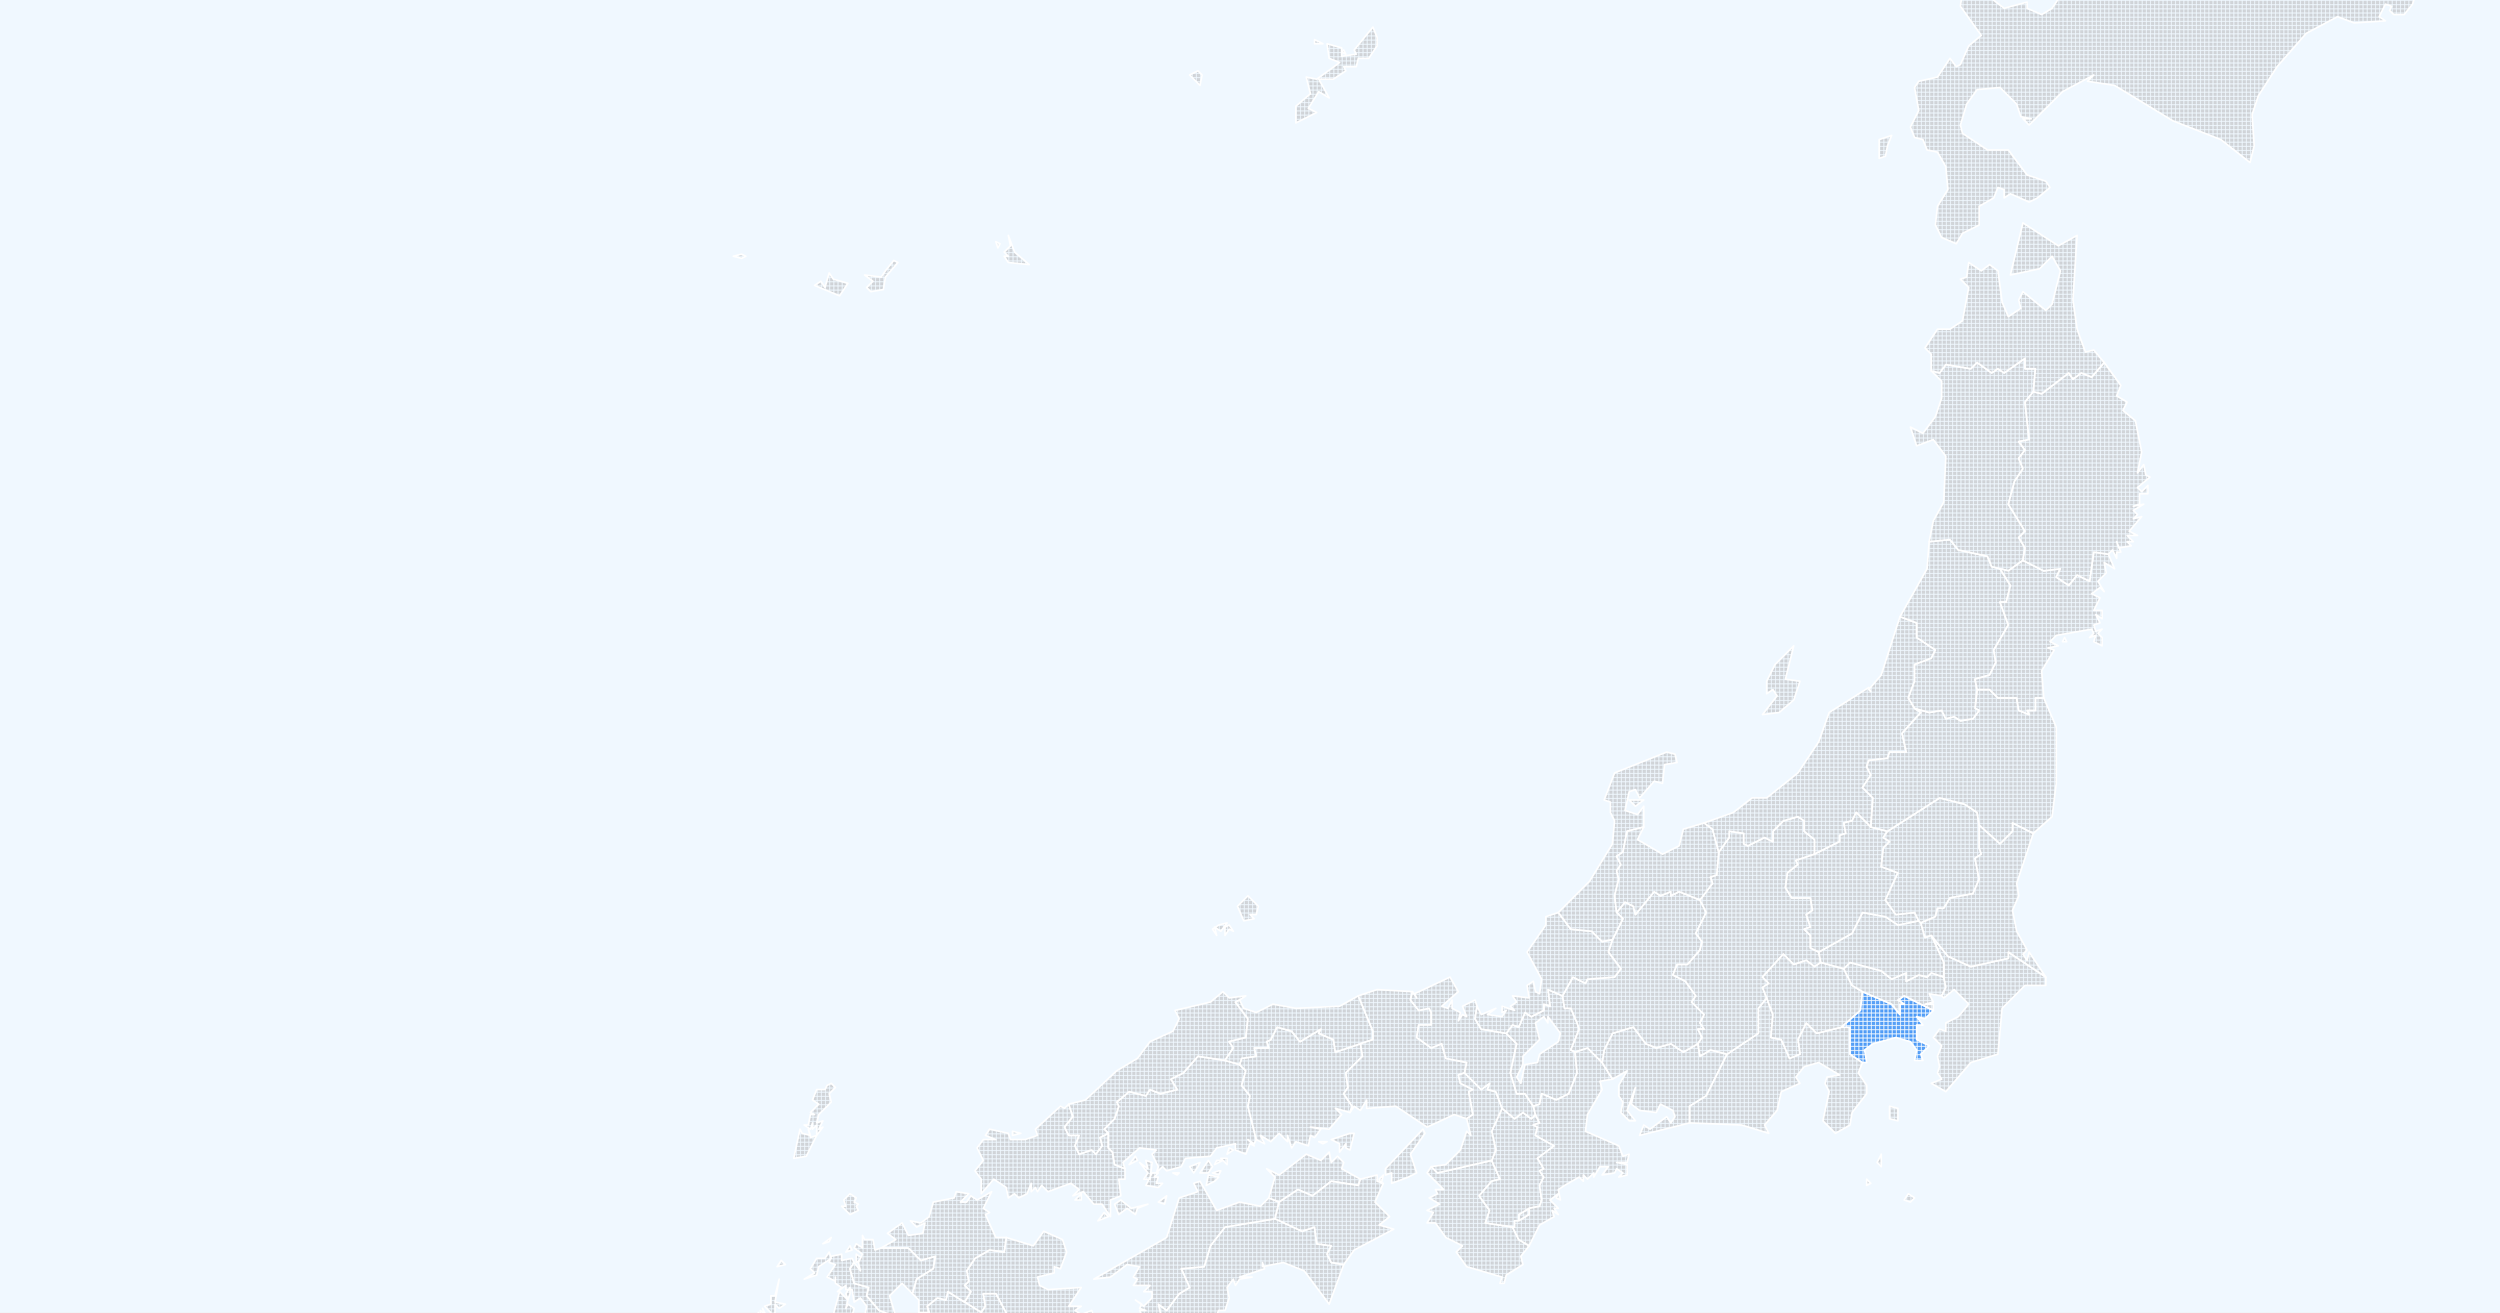
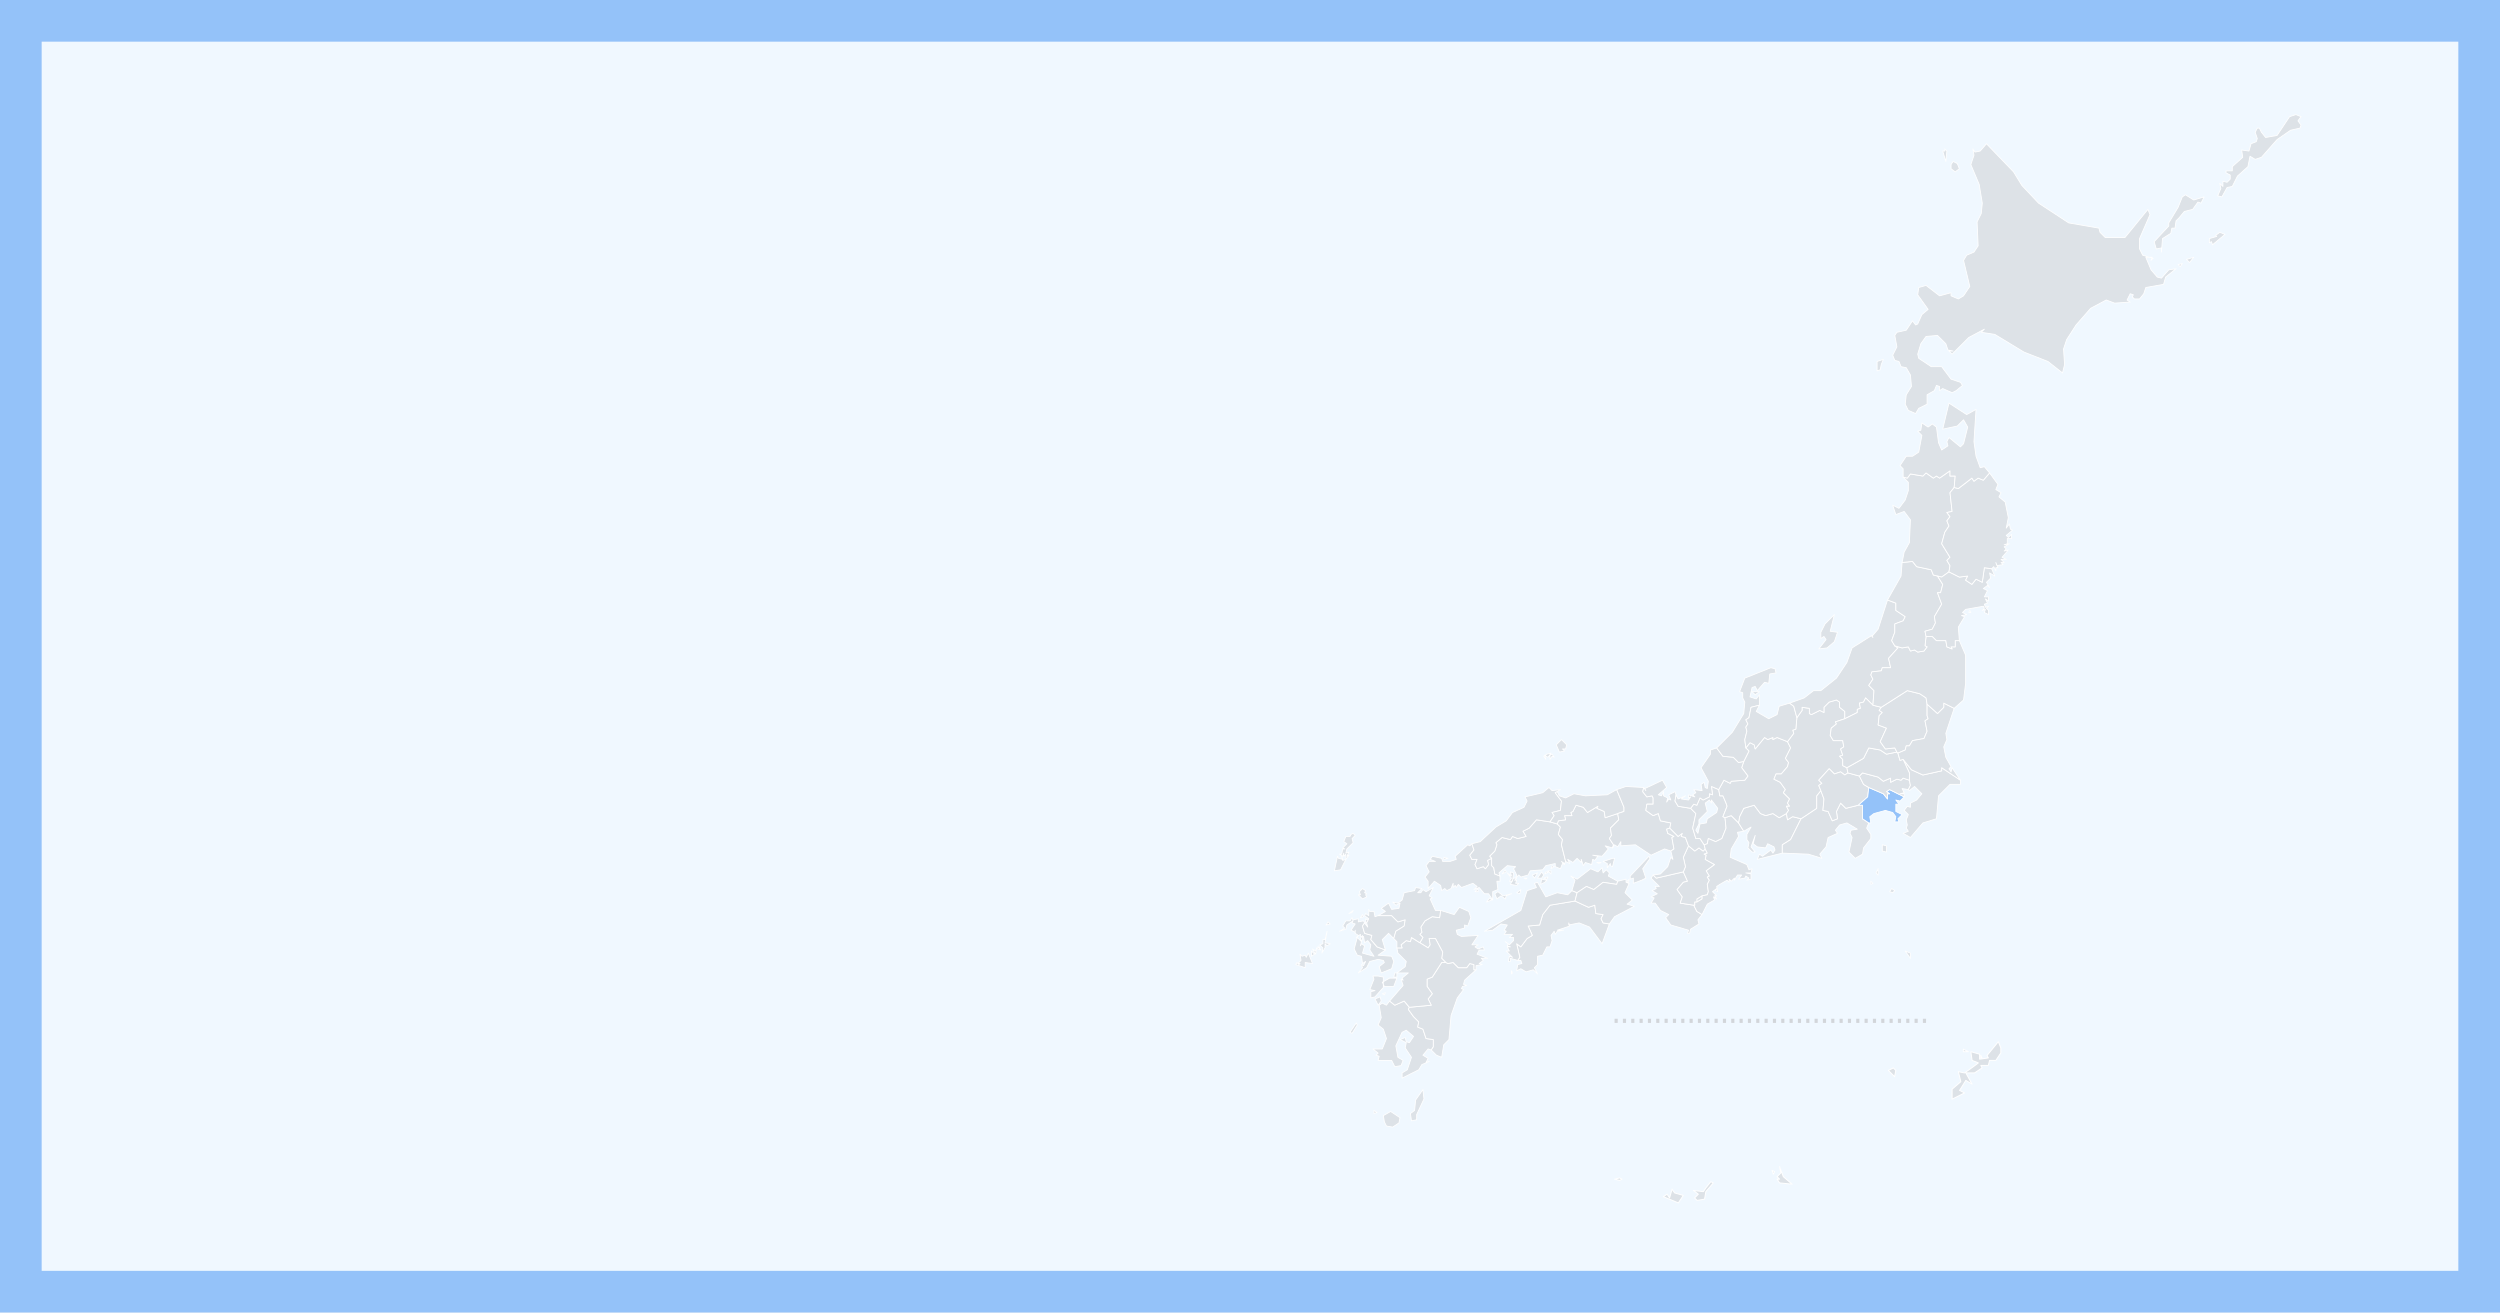
<svg xmlns="http://www.w3.org/2000/svg" viewBox="0 0 1200 630" width="1200" height="630">
  <rect width="1200" height="630" fill="#f0f8ff" />
  <defs>
    <pattern id="main" viewBox="0 0 5 5" x="0" y="0" width="5" height="5" patternUnits="userSpaceOnUse" patternTransform="scale(0.4)">
      <rect x="1" y="1" width="5" height="5" fill="rgba(56,141,245,0.8)" />
    </pattern>
  </defs>
  <defs>
    <pattern id="default" viewBox="0 0 5 5" x="0" y="0" width="5" height="5" patternUnits="userSpaceOnUse" patternTransform="scale(0.4)">
      <rect x="1" y="1" width="5" height="5" fill="rgba(202,205,209,0.8)" />
    </pattern>
  </defs>
-   <g transform="translate(300, -180) scale(1.0)">
+   <g transform="translate(600, 50) scale(0.5)">
    <g class="prefectures">
-       <g class="okinawa kyusyu-okinawa prefecture" data-code="47" stroke-linejoin="round" fill="url(#default)" fill-rule="nonzero" stroke="#ffffff" stroke-width="0.8" transform="translate(52, 193)">
+       <g class="okinawa kyusyu-okinawa prefecture" data-code="47" stroke-linejoin="round" fill="rgba(202,205,209,0.5)" fill-rule="nonzero" stroke="#ffffff" stroke-width="0.8" transform="translate(350, 900)  scale(1.2)">
        <polygon points="4 109 6 110 4 111 0 110" />
        <polygon points="48 121 55 123 51 129 39 124 42 122 44 125 46 118" />
        <polygon points="132 113 130 110 132 110 130 108 133 105 132 100 135 108 142 114" />
        <polygon points="225 23 224 28 219 23 223 21" />
        <polygon points="73 117 77 112 79 113 73 120 72 126 66 127 64 125 67 122 63 119 71 120" />
        <polygon points="287 20 291 17 286 15 285 8 292 10 292 14 299 13 298 11 307 0 309 5 309 9 305 15 300 15 299 19 293 19 294 21 288 25 281 25 286 34 281 31 276 39 280 41 270 46 270 38 277 32 275 24 280 25" />
        <polygon points="127 106 126 103 128 104" />
        <polygon points="279 8 279 6 283 8" />
        <polygon points="293 11 294 13 292 12" />
      </g>
-       <g class="kagoshima kyusyu kyusyu-okinawa prefecture" data-code="46" stroke-linejoin="round" fill="url(#default)" fill-rule="nonzero" stroke="#ffffff" stroke-width="0.8" transform="translate(96, 17)">
+       <g class="kagoshima kyusyu kyusyu-okinawa prefecture" data-code="46" stroke-linejoin="round" fill="rgba(202,205,209,0.5)" fill-rule="nonzero" stroke="#ffffff" stroke-width="0.8" transform="translate(96, 17)">
        <polygon points="23 949 26 951 23 952" />
        <polygon points="33 960 32 954 39 950 48 956 47 961 41 965 35 964" />
        <polygon points="64 953 64 958 59 959 58 952 62 949 63 939 70 929 71 938" />
        <polygon points="38 844 43 848 52 844 57 850 56 852 61 859 66 864 65 869 70 871 73 880 80 881 80 888 78 891 75 890 70 896 75 899 73 903 76 902 69 905 66 910 50 918 50 913 55 910 59 898 53 889 54 884 48 881 53 879 54 883 57 884 61 878 54 872 50 874 44 887 46 898 51 901 49 906 43 907 40 901 27 901 28 897 25 896 27 894 22 890 31 890 35 880 32 871 27 867 30 860 28 848 31 846 35 848" />
        <polygon points="31 837 34 836 33 838" />
        <polygon points="27 848 24 842 29 840 30 844" />
        <polygon points="4 868 6 865 7 867 2 875 0 874" />
-         <polygon points="12 864 9 861 14 861" />
-         <polygon points="284 149 280 150 279 146 289 144" />
-         <polygon points="301 126 301 118 306 118 305 122 309 126 308 129 303 132 300 128" />
-         <polygon points="363 98 360 99 359 97 365 93" />
-         <polygon points="344 90 331 98 335 101 330 104 327 103 329 107 323 102 325 99 316 97 324 97 325 95 321 94 335 88 337 90 339 86 344 85 342 89 344 87 345 89 347 82 349 88" />
-         <polygon points="324 108 322 106 320 108 318 101 323 102 322 105 328 107 325 109 326 107" />
-         <polygon points="355 12 352 16 352 13" />
-         <polygon points="361 1 363 0 365 4" />
      </g>
-       <g class="miyazaki kyusyu kyusyu-okinawa prefecture" data-code="45" stroke-linejoin="round" fill="url(#default)" fill-rule="nonzero" stroke="#ffffff" stroke-width="0.8" transform="translate(152, 824)">
+       <g class="miyazaki kyusyu kyusyu-okinawa prefecture" data-code="45" stroke-linejoin="round" fill="rgba(202,205,209,0.5)" fill-rule="nonzero" stroke="#ffffff" stroke-width="0.8" transform="translate(152, 824)">
        <polygon points="36 0 38 1 43 0 48 5 56 5 59 1 63 2 63 7 65 7 54 17 53 21 56 22 52 23 51 25 53 26 47 34 41 51 39 74 34 79 32 91 27 89 22 84 24 81 24 74 17 73 14 64 9 62 10 57 5 52 0 45 1 43 22 41 19 35 23 30 18 23 18 16 23 14 32 0" />
      </g>
-       <g class="oita kyusyu kyusyu-okinawa prefecture" data-code="44" stroke-linejoin="round" fill="url(#default)" fill-rule="nonzero" stroke="#ffffff" stroke-width="0.8" transform="translate(163, 771)">
+       <g class="oita kyusyu kyusyu-okinawa prefecture" data-code="44" stroke-linejoin="round" fill="rgba(202,205,209,0.5)" fill-rule="nonzero" stroke="#ffffff" stroke-width="0.8" transform="translate(163, 771)">
        <polygon points="0 34 3 29 0 26 2 24 1 19 5 13 12 9 19 10 20 3 33 7 38 0 47 4 49 10 46 18 43 17 43 20 35 22 36 26 40 28 56 27 50 36 56 36 53 38 56 40 61 38 62 41 57 41 55 45 65 49 59 49 61 51 57 54 60 55 54 56 54 60 52 60 52 55 48 54 45 58 37 58 32 53 27 54 25 53 21 49 22 43 15 30 9 30 10 36 8 39" />
      </g>
-       <g class="kumamoto kyusyu kyusyu-okinawa prefecture" data-code="43" stroke-linejoin="round" fill="url(#default)" fill-rule="nonzero" stroke="#ffffff" stroke-width="0.8" transform="translate(115, 800)">
+       <g class="kumamoto kyusyu kyusyu-okinawa prefecture" data-code="43" stroke-linejoin="round" fill="rgba(202,205,209,0.5)" fill-rule="nonzero" stroke="#ffffff" stroke-width="0.8" transform="translate(115, 800)">
        <path d="M8,37 L13,38 L13,48 L5,57 L1,58 L1,52 L5,51 L0,50 L4,40 L3,37 L8,37 Z M20,47 L14,47 L12,43 L19,39 L26,39 L23,47 L20,47 Z M24,34 L26,34 L26,38 L23,38 L24,34 Z M38,67 L33,61 L24,65 L19,61 L32,46 L30,40 L32,41 L31,39 L37,34 L26,34 L34,28 L35,23 L27,15 L26,10 L31,10 L30,7 L35,3 L39,4 L40,0 L48,5 L56,10 L58,7 L57,1 L63,1 L70,14 L69,20 L73,24 L69,24 L60,38 L55,40 L55,47 L60,54 L56,59 L59,65 L38,67 Z" />
      </g>
-       <g class="nagasaki kyusyu kyusyu-okinawa prefecture" data-code="42" stroke-linejoin="round" fill="url(#default)" fill-rule="nonzero" stroke="#ffffff" stroke-width="0.8" transform="translate(44, 700)">
+       <g class="nagasaki kyusyu kyusyu-okinawa prefecture" data-code="42" stroke-linejoin="round" fill="rgba(202,205,209,0.5)" fill-rule="nonzero" stroke="#ffffff" stroke-width="0.8" transform="translate(44, 700)">
        <path d="M53,1 L55,0 L57,2 L54,5 L55,9 L49,15 L48,19 L51,18 L49,22 L51,21 L48,25 L48,20 L46,22 L46,19 L45,22 L42,20 L44,20 L45,15 L47,15 L45,14 L49,10 L46,8 L48,3 L52,3 L53,1 Z M46,29 L43,35 L37,36 L40,22 L41,24 L45,25 L44,22 L45,26 L48,25 L46,29 Z M67,59 L68,61 L64,63 L60,59 L62,59 L61,56 L64,53 L67,55 L66,57 L68,58 L67,59 Z M28,110 L25,115 L26,110 L23,107 L26,106 L26,102 L28,102 L30,94 L28,105 L33,106 L30,108 L28,106 L28,110 Z M24,112 L21,111 L21,109 L23,111 L22,108 L24,112 Z M19,113 L20,110 L19,116 L16,111 L19,113 Z M6,118 L9,117 L10,119 L12,115 L16,125 L9,124 L9,129 L0,126 L1,124 L3,126 L4,125 L2,125 L5,122 L4,116 L6,118 Z M65,80 L62,81 L64,78 L65,80 Z M67,82 L70,84 L67,86 L67,82 Z M29,88 L31,85 L33,87 L29,88 Z M54,76 L51,77 L55,74 L54,76 Z M66,86 L64,89 L66,96 L73,98 L72,102 L78,109 L86,112 L79,117 L92,118 L94,123 L92,130 L82,134 L80,128 L85,124 L84,122 L79,121 L71,123 L68,129 L60,134 L64,129 L63,126 L65,127 L67,123 L64,125 L63,118 L59,117 L56,111 L59,100 L63,104 L62,108 L63,106 L66,108 L64,115 L75,118 L71,112 L72,107 L69,103 L66,105 L65,99 L62,99 L62,97 L58,100 L60,98 L57,96 L57,93 L57,95 L53,93 L57,87 L54,86 L55,83 L60,82 L60,85 L65,84 L66,86 Z M49,88 L48,92 L42,94 L47,91 L45,89 L48,84 L52,84 L54,81 L55,84 L49,88 Z M15,115 L15,113 L18,116 L15,118 L15,115 Z M64,101 L63,104 L62,101 L64,98 L64,101 Z" />
      </g>
-       <g class="saga kyusyu kyusyu-okinawa prefecture" data-code="41" stroke-linejoin="round" fill="url(#default)" fill-rule="nonzero" stroke="#ffffff" stroke-width="0.8" transform="translate(108, 773)">
+       <g class="saga kyusyu kyusyu-okinawa prefecture" data-code="41" stroke-linejoin="round" fill="rgba(202,205,209,0.5)" fill-rule="nonzero" stroke="#ffffff" stroke-width="0.8" transform="translate(108, 773)">
        <polygon points="15 6 28 6 34 12 41 10 40 16 32 21 30 28 25 23 19 29 22 39 14 36 8 29 9 25 2 23 0 16 2 13 5 17 4 13 6 9 2 6 3 4 6 6 6 0 7 2 11 2 12 7" />
      </g>
-       <g class="fukuoka kyusyu kyusyu-okinawa prefecture" data-code="40" stroke-linejoin="round" fill="url(#default)" fill-rule="nonzero" stroke="#ffffff" stroke-width="0.8" transform="translate(123, 752)">
+       <g class="fukuoka kyusyu kyusyu-okinawa prefecture" data-code="40" stroke-linejoin="round" fill="rgba(202,205,209,0.5)" fill-rule="nonzero" stroke="#ffffff" stroke-width="0.8" transform="translate(123, 752)">
        <polygon points="40 53 32 48 31 52 27 51 22 55 23 58 18 58 18 52 15 49 17 42 25 37 26 31 19 33 13 27 0 27 7 23 3 20 10 15 13 21 20 20 21 15 17 17 14 14 19 15 23 12 25 5 35 3 36 0 42 1 38 5 41 5 43 2 46 4 53 0 49 8 52 10 50 11 55 22 60 22 59 29 52 28 45 32 41 38 42 43 40 45 43 48" />
      </g>
-       <g class="kochi shikoku prefecture" data-code="39" stroke-linejoin="round" fill="url(#default)" fill-rule="nonzero" stroke="#ffffff" stroke-width="0.8" transform="translate(251, 765)">
+       <g class="kochi shikoku prefecture" data-code="39" stroke-linejoin="round" fill="rgba(202,205,209,0.5)" fill-rule="nonzero" stroke="#ffffff" stroke-width="0.8" transform="translate(251, 765)">
        <path d="M61,0 L74,6 L80,4 L81,12 L88,13 L86,17 L88,21 L94,22 L87,41 L75,25 L65,21 L55,23 L55,21 L56,24 L44,28 L50,28 L44,29 L42,32 L41,29 L38,33 L39,38 L37,44 L34,44 L30,52 L25,53 L25,61 L22,64 L25,70 L21,66 L14,68 L9,65 L5,67 L6,61 L10,60 L9,57 L6,57 L8,54 L5,41 L9,44 L15,36 L20,33 L16,24 L27,23 L30,13 L37,4 L61,0 Z M1,69 L0,70 L0,67 L1,69 Z" />
      </g>
-       <g class="ehime sikoku prefecture" data-code="38" stroke-linejoin="round" fill="url(#default)" fill-rule="nonzero" stroke="#ffffff" stroke-width="0.8" transform="translate(225, 737)">
+       <g class="ehime sikoku prefecture" data-code="38" stroke-linejoin="round" fill="rgba(202,205,209,0.5)" fill-rule="nonzero" stroke="#ffffff" stroke-width="0.8" transform="translate(225, 737)">
        <path d="M34,21 L31,20 L35,17 L34,21 Z M55,6 L51,6 L55,0 L57,3 L55,6 Z M60,5 L61,5 L60,7 L57,6 L60,5 Z M58,10 L54,12 L55,7 L60,8 L58,10 Z M32,85 L25,83 L25,86 L23,86 L24,81 L27,82 L21,76 L24,76 L22,72 L25,72 L22,71 L23,69 L20,67 L24,70 L28,66 L28,63 L24,63 L27,60 L19,60 L21,57 L19,56 L22,51 L16,50 L8,56 L0,57 L35,37 L41,18 L50,15 L48,11 L51,10 L59,24 L70,20 L80,22 L84,18 L89,20 L87,28 L63,32 L56,41 L53,51 L42,52 L46,61 L41,64 L35,72 L31,69 L34,82 L32,85 Z" />
      </g>
-       <g class="kagawa shikoku prefecture" data-code="37" stroke-linejoin="round" fill="url(#default)" fill-rule="nonzero" stroke="#ffffff" stroke-width="0.8" transform="translate(308, 724)">
+       <g class="kagawa shikoku prefecture" data-code="37" stroke-linejoin="round" fill="rgba(202,205,209,0.5)" fill-rule="nonzero" stroke="#ffffff" stroke-width="0.8" transform="translate(308, 724)">
        <path d="M6,33 L1,31 L4,21 L0,17 L6,20 L19,10 L26,13 L30,9 L31,14 L34,11 L37,14 L36,17 L45,22 L44,25 L31,23 L22,30 L15,27 L6,33 Z M27,5 L25,4 L29,4 L27,5 Z M40,0 L42,0 L40,8 L38,7 L38,5 L35,9 L35,5 L31,3 L40,0 Z" />
      </g>
-       <g class="tokushima shikoku prefecture" data-code="36" stroke-linejoin="round" fill="url(#default)" fill-rule="nonzero" stroke="#ffffff" stroke-width="0.8" transform="translate(312, 744)">
+       <g class="tokushima shikoku prefecture" data-code="36" stroke-linejoin="round" fill="rgba(202,205,209,0.5)" fill-rule="nonzero" stroke="#ffffff" stroke-width="0.8" transform="translate(312, 744)">
        <path d="M50,2 L52,0 L51,4 L50,2 Z M41,2 L49,0 L49,3 L52,4 L48,13 L55,20 L50,24 L57,26 L38,36 L33,43 L27,42 L25,38 L27,34 L20,33 L19,25 L13,27 L0,21 L2,13 L11,7 L18,10 L27,3 L40,5 L41,2 Z" />
      </g>
-       <g class="yamaguchi chugoku prefecture" data-code="35" stroke-linejoin="round" fill="url(#default)" fill-rule="nonzero" stroke="#ffffff" stroke-width="0.8" transform="translate(168, 710)">
+       <g class="yamaguchi chugoku prefecture" data-code="35" stroke-linejoin="round" fill="rgba(202,205,209,0.5)" fill-rule="nonzero" stroke="#ffffff" stroke-width="0.8" transform="translate(168, 710)">
        <path d="M45,0 L47,6 L43,11 L45,15 L50,15 L48,20 L50,24 L56,22 L58,24 L61,20 L60,16 L64,14 L64,21 L66,23 L67,29 L72,31 L72,36 L69,36 L70,44 L65,46 L65,54 L61,48 L57,48 L52,42 L47,44 L50,41 L46,38 L35,42 L32,39 L30,42 L29,40 L27,42 L27,38 L25,43 L21,45 L19,43 L16,45 L15,40 L9,36 L3,43 L3,36 L0,32 L4,27 L1,21 L4,17 L10,17 L5,15 L7,12 L16,14 L17,17 L24,17 L30,15 L29,12 L41,1 L43,2 L45,0 Z M64,54 L59,56 L62,52 L64,54 Z M75,50 L83,48 L78,50 L77,53 L73,50 L69,53 L67,48 L70,46 L75,50 Z M18,15 L18,13 L22,14 L18,15 Z M51,46 L48,46 L51,43 L51,46 Z" />
      </g>
-       <g class="hiroshima chugoku prefecture" data-code="34" stroke-linejoin="round" fill="url(#default)" fill-rule="nonzero" stroke="#ffffff" stroke-width="0.8" transform="translate(230, 687)">
+       <g class="hiroshima chugoku prefecture" data-code="34" stroke-linejoin="round" fill="rgba(202,205,209,0.5)" fill-rule="nonzero" stroke="#ffffff" stroke-width="0.8" transform="translate(230, 687)">
        <path d="M73,40 L72,42 L69,40 L72,43 L70,42 L68,47 L63,45 L63,42 L54,44 L51,48 L39,49 L37,53 L30,55 L28,53 L25,56 L26,53 L23,47 L25,45 L17,44 L9,51 L10,54 L5,52 L4,46 L2,44 L2,37 L0,35 L5,30 L7,24 L6,22 L12,17 L20,19 L22,16 L27,18 L35,16 L32,11 L38,8 L45,0 L58,2 L65,4 L68,7 L66,14 L70,19 L69,24 L73,40 Z M45,53 L43,56 L41,53 L46,51 L45,53 Z M21,54 L20,50 L23,51 L22,59 L19,59 L21,56 L17,51 L21,54 Z M15,48 L16,50 L12,52 L15,48 Z M35,57 L33,56 L36,56 L35,57 Z M24,58 L26,58 L25,61 L28,61 L26,63 L20,62 L23,56 L26,56 L24,58 Z M59,49 L59,52 L56,49 L59,49 Z M57,50 L53,52 L54,50 L57,50 Z M60,44 L62,45 L59,47 L60,44 Z" />
      </g>
-       <g class="okayama chugoku prefecture" data-code="33" stroke-linejoin="round" fill="url(#default)" fill-rule="nonzero" stroke="#ffffff" stroke-width="0.8" transform="translate(295, 673)">
+       <g class="okayama chugoku prefecture" data-code="33" stroke-linejoin="round" fill="rgba(202,205,209,0.5)" fill-rule="nonzero" stroke="#ffffff" stroke-width="0.8" transform="translate(295, 673)">
        <polygon points="58 8 59 14 51 22 52 29 50 32 54 38 53 41 46 39 49 42 43 49 34 48 39 49 36 53 34 52 33 57 27 55 25 58 23 52 23 55 19 51 15 55 10 52 12 56 8 54 4 38 5 33 1 28 3 21 0 18 1 15 8 14 7 10 14 10 13 7 15 6 18 0 25 2 29 7 39 1 38 3 45 6 46 12" />
      </g>
-       <g class="shimane chugoku prefecture" data-code="32" stroke-linejoin="round" fill="url(#default)" fill-rule="nonzero" stroke="#ffffff" stroke-width="0.8" transform="translate(211, 610)">
+       <g class="shimane chugoku prefecture" data-code="32" stroke-linejoin="round" fill="rgba(202,205,209,0.5)" fill-rule="nonzero" stroke="#ffffff" stroke-width="0.8" transform="translate(211, 610)">
        <path d="M74,14 L78,13 L75,17 L72,15 L73,19 L71,16 L74,14 Z M79,16 L77,19 L77,15 L79,14 L81,17 L79,16 Z M83,5 L88,0 L93,5 L92,9 L89,9 L91,11 L86,12 L83,5 Z M2,100 L10,98 L25,84 L35,78 L41,70 L52,65 L55,59 L53,55 L70,51 L76,46 L79,49 L87,48 L84,50 L82,51 L88,59 L87,68 L79,70 L81,73 L77,79 L64,77 L57,85 L51,88 L54,93 L46,95 L41,93 L39,96 L31,94 L25,99 L26,101 L24,107 L19,112 L21,114 L17,116 L18,120 L15,124 L13,122 L7,124 L5,120 L7,115 L2,115 L0,111 L4,106 L2,100 Z" />
      </g>
-       <g class="tottori chugoku prefecture" data-code="31" stroke-linejoin="round" fill="url(#default)" fill-rule="nonzero" stroke="#ffffff" stroke-width="0.8" transform="translate(288, 658)">
+       <g class="tottori chugoku prefecture" data-code="31" stroke-linejoin="round" fill="rgba(202,205,209,0.5)" fill-rule="nonzero" stroke="#ffffff" stroke-width="0.8" transform="translate(288, 658)">
        <polygon points="7 33 0 31 4 25 2 22 10 20 11 11 5 3 7 2 9 6 15 8 23 4 34 6 55 5 64 0 71 17 71 21 65 23 53 27 52 21 45 18 46 16 36 22 32 17 25 15 22 21 20 22 21 25 14 25 15 29 8 30" />
      </g>
-       <g class="wakayama kinki prefecture" data-code="30" stroke-linejoin="round" fill="url(#default)" fill-rule="nonzero" stroke="#ffffff" stroke-width="0.8" transform="translate(385, 737)">
+       <g class="wakayama kinki prefecture" data-code="30" stroke-linejoin="round" fill="rgba(202,205,209,0.5)" fill-rule="nonzero" stroke="#ffffff" stroke-width="0.8" transform="translate(385, 737)">
        <path d="M41,32 L44,38 L49,41 L45,46 L46,50 L38,55 L37,59 L35,59 L36,56 L19,51 L14,44 L17,41 L9,37 L4,30 L0,30 L3,25 L0,24 L6,21 L1,18 L5,16 L4,14 L8,14 L0,6 L2,3 L5,6 L31,0 L35,9 L31,10 L25,17 L30,24 L28,30 L41,32 Z M49,23 L49,26 L44,29 L44,26 L49,23 Z" />
      </g>
-       <g class="nara kinki prefecture" data-code="29" stroke-linejoin="round" fill="url(#default)" fill-rule="nonzero" stroke="#ffffff" stroke-width="0.8" transform="translate(410, 712)">
+       <g class="nara kinki prefecture" data-code="29" stroke-linejoin="round" fill="rgba(202,205,209,0.5)" fill-rule="nonzero" stroke="#ffffff" stroke-width="0.8" transform="translate(410, 712)">
        <polygon points="24 48 19 51 19 54 17 54 17 57 16 57 3 55 5 49 0 42 6 35 10 34 6 25 8 20 6 11 11 0 17 5 21 2 25 5 27 3 29 7 26 8 28 9 27 13 36 18 28 24 31 29 29 30 31 33 29 37 30 44 29 47" />
      </g>
-       <g class="hyogo kinki prefecture" data-code="28" stroke-linejoin="round" fill="url(#default)" fill-rule="nonzero" stroke="#ffffff" stroke-width="0.8" transform="translate(345, 655)">
+       <g class="hyogo kinki prefecture" data-code="28" stroke-linejoin="round" fill="rgba(202,205,209,0.5)" fill-rule="nonzero" stroke="#ffffff" stroke-width="0.8" transform="translate(345, 655)">
        <path d="M31,90 L23,93 L23,88 L20,89 L20,86 L38,67 L39,69 L32,79 L35,88 L31,90 Z M3,59 L4,56 L0,50 L2,47 L1,40 L9,32 L8,26 L14,24 L14,20 L7,3 L16,0 L33,1 L32,5 L36,10 L41,9 L42,11 L42,17 L36,17 L35,23 L42,28 L47,26 L49,33 L59,35 L58,40 L55,41 L56,45 L62,48 L60,49 L62,60 L59,62 L53,60 L40,66 L25,56 L11,57 L11,53 L8,58 L5,56 L3,59 Z" />
      </g>
-       <g class="osaka kinki prefecture" data-code="27" stroke-linejoin="round" fill="url(#default)" fill-rule="nonzero" stroke="#ffffff" stroke-width="0.8" transform="translate(387, 695)">
+       <g class="osaka kinki prefecture" data-code="27" stroke-linejoin="round" fill="rgba(202,205,209,0.5)" fill-rule="nonzero" stroke="#ffffff" stroke-width="0.8" transform="translate(387, 695)">
        <polygon points="16 0 24 8 28 5 27 8 31 9 34 17 29 28 31 37 29 42 3 48 0 45 7 44 14 37 17 28 19 30 17 22 20 20 18 9 20 8 14 5 13 1" />
      </g>
-       <g class="kyoto kinki prefecture" data-code="26" stroke-linejoin="round" fill="url(#default)" fill-rule="nonzero" stroke="#ffffff" stroke-width="0.8" transform="translate(377, 649)">
+       <g class="kyoto kinki prefecture" data-code="26" stroke-linejoin="round" fill="rgba(202,205,209,0.5)" fill-rule="nonzero" stroke="#ffffff" stroke-width="0.8" transform="translate(377, 649)">
        <polygon points="44 63 41 55 37 54 38 51 34 54 26 46 27 41 17 39 15 32 10 34 3 29 4 23 10 23 10 17 9 15 4 16 0 11 1 7 3 10 2 8 19 0 23 7 15 14 18 15 20 11 20 15 24 17 23 21 25 18 27 19 25 14 31 11 32 14 31 20 34 25 46 27 51 32 48 46 51 56 55 56 59 62 60 66 58 68 54 65 50 68" />
      </g>
-       <g class="shiga kinki prefecture" data-code="25" stroke-linejoin="round" fill="url(#default)" fill-rule="nonzero" stroke="#ffffff" stroke-width="0.8" transform="translate(423, 655)">
+       <g class="shiga kinki prefecture" data-code="25" stroke-linejoin="round" fill="rgba(202,205,209,0.5)" fill-rule="nonzero" stroke="#ffffff" stroke-width="0.8" transform="translate(423, 655)">
        <path d="M20,0 L27,3 L28,9 L31,9 L34,16 L35,19 L31,29 L33,30 L34,40 L30,50 L24,53 L17,50 L16,55 L13,56 L9,50 L5,50 L2,40 L5,26 L0,21 L3,17 L6,18 L9,11 L12,13 L18,10 L18,7 L21,8 L20,0 Z M20,13 L20,16 L18,13 L14,16 L16,24 L8,32 L8,36 L5,42 L7,45 L9,36 L15,35 L16,31 L25,25 L26,21 L20,13 Z" />
      </g>
-       <g class="mie kinki prefecture" data-code="24" stroke-linejoin="round" fill="url(#default)" fill-rule="nonzero" stroke="#ffffff" stroke-width="0.8" transform="translate(426, 683)">
+       <g class="mie kinki prefecture" data-code="24" stroke-linejoin="round" fill="rgba(202,205,209,0.5)" fill-rule="nonzero" stroke="#ffffff" stroke-width="0.8" transform="translate(426, 683)">
        <polygon points="8 95 3 92 0 86 1 86 1 83 3 83 8 80 8 77 13 76 14 73 13 66 15 62 13 59 15 58 12 53 20 47 11 42 12 38 10 37 13 36 11 32 10 28 13 27 14 22 21 25 27 22 31 12 30 2 36 0 43 7 48 15 42 16 43 20 36 32 35 40 51 47 53 52 56 51 55 55 50 55 55 56 55 61 51 62 53 60 50 58 49 60 43 61 46 57 42 57 39 62 39 60 36 63 34 61 34 64 32 62 25 66 22 68 23 73 21 72 22 70 18 73 22 77 20 77 22 80 19 78 20 81 13 85" />
      </g>
-       <g class="aichi chubu prefecture" data-code="23" stroke-linejoin="round" fill="url(#default)" fill-rule="nonzero" stroke="#ffffff" stroke-width="0.8" transform="translate(469, 673)">
+       <g class="aichi chubu prefecture" data-code="23" stroke-linejoin="round" fill="rgba(202,205,209,0.5)" fill-rule="nonzero" stroke="#ffffff" stroke-width="0.8" transform="translate(469, 673)">
        <polygon points="42 46 18 52 20 47 23 49 31 43 33 46 35 43 34 40 28 37 26 41 18 40 14 37 16 29 12 40 16 45 13 45 9 41 10 36 8 33 8 28 12 21 5 25 0 17 1 11 5 3 15 0 21 8 26 10 33 8 39 12 46 8 47 14 52 11 60 13 50 33 42 38" />
      </g>
-       <g class="shizuoka chubu prefecture" data-code="22" stroke-linejoin="round" fill="url(#default)" fill-rule="nonzero" stroke="#ffffff" stroke-width="0.8" transform="translate(511, 659)">
+       <g class="shizuoka chubu prefecture" data-code="22" stroke-linejoin="round" fill="rgba(202,205,209,0.5)" fill-rule="nonzero" stroke="#ffffff" stroke-width="0.8" transform="translate(511, 659)">
        <polygon points="73 14 77 14 77 27 83 31 81 36 85 42 85 46 78 55 77 61 70 65 64 59 67 45 65 41 66 38 72 37 62 31 55 33 51 38 53 41 44 45 42 54 36 61 38 65 25 61 0 60 0 52 8 47 18 27 33 17 33 5 37 0 40 8 39 19 44 20 48 29 53 27 52 20 56 12 61 17" />
      </g>
-       <g class="gifu chubu prefecture" data-code="21" stroke-linejoin="round" fill="url(#default)" fill-rule="nonzero" stroke="#ffffff" stroke-width="0.8" transform="translate(450, 608)">
+       <g class="gifu chubu prefecture" data-code="21" stroke-linejoin="round" fill="rgba(202,205,209,0.5)" fill-rule="nonzero" stroke="#ffffff" stroke-width="0.8" transform="translate(450, 608)">
        <polygon points="66 4 69 10 64 20 67 24 66 28 60 35 55 35 53 40 59 43 64 50 62 53 68 59 66 63 68 66 65 66 67 70 65 73 58 77 52 73 45 75 40 73 34 65 24 68 20 76 19 82 12 75 6 77 4 76 8 66 7 63 4 56 1 56 0 50 5 41 11 44 12 42 25 41 28 37 22 29 24 23 29 13 26 10 30 5 34 7 35 11 44 0 47 2 52 0 52 2 56 0" />
      </g>
-       <g class="nagano chubu prefecture" data-code="20" stroke-linejoin="round" fill="url(#default)" fill-rule="nonzero" stroke="#ffffff" stroke-width="0.8" transform="translate(503, 572)">
+       <g class="nagano chubu prefecture" data-code="20" stroke-linejoin="round" fill="rgba(202,205,209,0.5)" fill-rule="nonzero" stroke="#ffffff" stroke-width="0.8" transform="translate(503, 572)">
        <polygon points="68 18 59 21 60 23 55 27 54 34 57 39 66 39 67 45 64 47 66 53 63 54 66 57 66 63 70 65 71 70 68 72 64 69 58 71 53 66 43 77 46 80 43 82 45 87 41 92 41 104 26 114 18 112 13 115 12 109 14 106 12 102 15 102 13 99 15 95 9 89 11 86 6 79 0 76 2 71 7 71 13 64 14 60 11 56 16 46 13 40 19 32 18 29 21 28 22 17 27 10 27 7 34 8 34 13 36 14 44 10 48 12 48 7 53 2 60 0 63 2 63 7 68 11" />
      </g>
-       <g class="yamanashi chubu prefecture" data-code="19" stroke-linejoin="round" fill="url(#default)" fill-rule="nonzero" stroke="#ffffff" stroke-width="0.8" transform="translate(546, 638)">
+       <g class="yamanashi chubu prefecture" data-code="19" stroke-linejoin="round" fill="rgba(202,205,209,0.5)" fill-rule="nonzero" stroke="#ffffff" stroke-width="0.8" transform="translate(546, 638)">
        <polygon points="2 21 0 16 3 14 0 11 10 0 15 5 21 3 25 6 28 4 39 7 43 15 48 18 47 27 38 35 26 38 21 33 17 41 18 48 13 50 9 41 4 40 5 29" />
      </g>
-       <g class="fukui chubu prefecture" data-code="18" stroke-linejoin="round" fill="url(#default)" fill-rule="nonzero" stroke="#ffffff" stroke-width="0.8" transform="translate(408, 618)">
+       <g class="fukui chubu prefecture" data-code="18" stroke-linejoin="round" fill="rgba(202,205,209,0.5)" fill-rule="nonzero" stroke="#ffffff" stroke-width="0.8" transform="translate(408, 618)">
        <polygon points="40 0 46 8 56 9 61 14 66 13 64 19 70 27 67 31 54 32 53 34 47 31 42 40 35 37 36 45 33 44 33 47 27 50 24 48 21 55 18 54 15 58 3 56 0 51 1 45 3 49 10 46 6 49 13 50 15 47 13 48 13 45 19 47 17 45 20 43 18 40 26 41 25 35 28 33 29 38 31 39 32 32 25 19 34 6 34 2" />
      </g>
-       <g class="ishikawa chubu prefecture" data-code="17" stroke-linejoin="round" fill="url(#default)" fill-rule="nonzero" stroke="#ffffff" stroke-width="0.8" transform="translate(448, 541)">
+       <g class="ishikawa chubu prefecture" data-code="17" stroke-linejoin="round" fill="rgba(202,205,209,0.5)" fill-rule="nonzero" stroke="#ffffff" stroke-width="0.8" transform="translate(448, 541)">
        <path d="M37,26 L34,23 L41,23 L37,26 Z M28,77 L31,80 L26,90 L21,91 L16,86 L6,85 L0,77 L15,62 L26,44 L27,33 L25,29 L25,24 L22,23 L27,10 L52,0 L56,1 L57,5 L51,6 L50,15 L46,14 L39,22 L37,18 L34,19 L32,28 L38,30 L41,26 L41,36 L33,38 L31,48 L28,50 L30,54 L28,57 L29,61 L27,69 L28,77 Z" />
      </g>
-       <g class="toyama chubu prefecture" data-code="16" stroke-linejoin="round" fill="url(#default)" fill-rule="nonzero" stroke="#ffffff" stroke-width="0.8" transform="translate(475, 575)">
+       <g class="toyama chubu prefecture" data-code="16" stroke-linejoin="round" fill="rgba(202,205,209,0.5)" fill-rule="nonzero" stroke="#ffffff" stroke-width="0.8" transform="translate(475, 575)">
        <polygon points="41 37 31 33 27 35 27 33 22 35 19 33 10 44 9 40 5 38 1 43 0 35 2 27 1 23 3 20 1 16 4 14 6 4 14 2 11 8 23 15 31 11 33 3 43 0 47 3 50 14 49 25 46 26 47 29" />
      </g>
-       <g class="niigata chubu prefecture" data-code="15" stroke-linejoin="round" fill="url(#default)" fill-rule="nonzero" stroke="#ffffff" stroke-width="0.8" transform="translate(518, 476)">
+       <g class="niigata chubu prefecture" data-code="15" stroke-linejoin="round" fill="rgba(202,205,209,0.5)" fill-rule="nonzero" stroke="#ffffff" stroke-width="0.8" transform="translate(518, 476)">
        <path d="M7,113 L4,102 L0,99 L14,94 L23,87 L30,87 L45,75 L55,60 L60,46 L79,34 L80,36 L79,35 L85,28 L94,0 L102,3 L102,10 L111,16 L109,20 L101,23 L101,31 L98,39 L101,44 L104,46 L95,56 L97,65 L89,65 L88,68 L79,69 L78,72 L80,76 L76,82 L81,87 L80,101 L73,94 L71,98 L67,99 L68,104 L65,105 L65,108 L53,114 L53,107 L48,103 L48,98 L45,96 L38,98 L33,103 L33,108 L29,106 L21,110 L19,109 L19,104 L12,103 L12,106 L7,113 Z M36,46 L28,47 L35,38 L33,35 L30,37 L30,31 L34,23 L43,14 L39,30 L46,31 L43,40 L36,46 Z" />
      </g>
-       <g class="kanagawa kanto prefecture" data-code="14" stroke-linejoin="round" fill="url(#main)" fill-rule="nonzero" stroke="#ffffff" stroke-width="0.8" transform="translate(584, 656)">
+       <g class="kanagawa kanto prefecture" data-code="14" stroke-linejoin="round" fill="rgba(56,141,245,0.5)" fill-rule="nonzero" stroke="#ffffff" stroke-width="0.8" transform="translate(584, 656)">
        <polygon points="10 0 24 6 28 11 28 6 30 6 27 4 30 2 44 9 40 13 36 12 39 16 36 16 36 23 42 26 38 30 39 33 35 33 36 28 33 24 26 22 15 25 11 28 12 34 10 34 4 30 4 17 0 17 9 9" />
      </g>
-       <g class="tokyo kanto prefecture" data-code="13" stroke-linejoin="round" fill="url(#default)" fill-rule="nonzero" stroke="#ffffff" stroke-width="0.8" transform="translate(585, 642)">
+       <g class="tokyo kanto prefecture" data-code="13" stroke-linejoin="round" fill="rgba(202,205,209,0.5)" fill-rule="nonzero" stroke="#ffffff" stroke-width="0.8" transform="translate(585, 642)">
        <path d="M49,173 L49,178 L44,171 L49,173 Z M34,113 L32,115 L29,114 L31,111 L34,113 Z M11,104 L13,106 L11,107 L11,104 Z M18,98 L16,96 L18,92 L18,98 Z M22,75 L22,69 L26,70 L26,76 L22,75 Z M48,7 L49,12 L47,16 L41,15 L43,19 L39,20 L43,20 L43,23 L29,16 L26,18 L29,20 L27,20 L27,25 L23,20 L9,14 L4,11 L0,3 L3,0 L18,4 L23,8 L30,5 L30,9 L36,6 L40,7 L42,5 L48,7 Z" />
      </g>
-       <g class="chiba kanto prefecture" data-code="12" stroke-linejoin="round" fill="url(#default)" fill-rule="nonzero" stroke="#ffffff" stroke-width="0.8" transform="translate(627, 629)">
+       <g class="chiba kanto prefecture" data-code="12" stroke-linejoin="round" fill="rgba(202,205,209,0.5)" fill-rule="nonzero" stroke="#ffffff" stroke-width="0.8" transform="translate(627, 629)">
        <polygon points="5 29 7 25 6 20 6 13 0 0 8 10 19 15 37 11 37 8 55 20 55 24 45 24 34 35 32 57 19 61 7 75 0 71 5 69 3 66 4 63 3 58 5 53 1 49 4 45 7 46 7 42 13 39 18 33 11 26 6 30" />
      </g>
-       <g class="saitama kanto prefecture" data-code="11" stroke-linejoin="round" fill="url(#default)" fill-rule="nonzero" stroke="#ffffff" stroke-width="0.8" transform="translate(573, 618)">
+       <g class="saitama kanto prefecture" data-code="11" stroke-linejoin="round" fill="rgba(202,205,209,0.5)" fill-rule="nonzero" stroke="#ffffff" stroke-width="0.8" transform="translate(573, 618)">
        <polygon points="48 4 49 5 51 12 54 11 54 11 60 24 60 31 54 29 52 31 48 30 42 33 42 29 35 32 30 28 15 24 12 27 1 24 0 19 16 10 21 0 32 2 38 6" />
      </g>
-       <g class="gunma kanto prefecture" data-code="10" stroke-linejoin="round" fill="url(#default)" fill-rule="nonzero" stroke="#ffffff" stroke-width="0.8" transform="translate(557, 570)">
+       <g class="gunma kanto prefecture" data-code="10" stroke-linejoin="round" fill="rgba(202,205,209,0.5)" fill-rule="nonzero" stroke="#ffffff" stroke-width="0.8" transform="translate(557, 570)">
        <polygon points="64 52 54 54 48 50 37 48 32 58 16 67 12 65 12 59 9 56 12 55 10 49 13 47 12 41 3 41 0 36 1 29 6 25 5 23 14 20 26 14 26 11 29 10 28 5 32 4 34 0 41 7 49 9 47 12 50 14 47 17 46 26 54 29 48 42 53 49 62 48" />
      </g>
-       <g class="tochigi kanto prefecture" data-code="9" stroke-linejoin="round" fill="url(#default)" fill-rule="nonzero" stroke="#ffffff" stroke-width="0.8" transform="translate(603, 563)">
+       <g class="tochigi kanto prefecture" data-code="9" stroke-linejoin="round" fill="rgba(202,205,209,0.5)" fill-rule="nonzero" stroke="#ffffff" stroke-width="0.8" transform="translate(603, 563)">
        <polygon points="19 60 18 59 16 55 7 56 2 49 8 36 0 33 1 24 4 21 1 19 3 16 28 0 40 3 46 7 47 13 47 24 48 27 45 29 47 39 44 46 33 48 30 53 27 53 26 57" />
      </g>
-       <g class="ibaraki kanto prefecture" data-code="8" stroke-linejoin="round" fill="url(#default)" fill-rule="nonzero" stroke="#ffffff" stroke-width="0.8" transform="translate(622, 575)">
+       <g class="ibaraki kanto prefecture" data-code="8" stroke-linejoin="round" fill="rgba(202,205,209,0.5)" fill-rule="nonzero" stroke="#ffffff" stroke-width="0.8" transform="translate(622, 575)">
        <polygon points="5 54 5 54 2 55 0 48 7 45 8 41 11 41 14 36 25 34 28 27 26 17 29 15 28 12 28 1 38 10 44 4 44 0 54 5 46 29 47 35 44 42 46 52 51 61 49 63 51 66 52 62 60 74 42 62 42 65 24 69 13 64" />
      </g>
-       <g class="fukushima tohoku prefecture" data-code="7" stroke-linejoin="round" fill="url(#default)" fill-rule="nonzero" stroke="#ffffff" stroke-width="0.8" transform="translate(594, 511)">
+       <g class="fukushima tohoku prefecture" data-code="7" stroke-linejoin="round" fill="rgba(202,205,209,0.5)" fill-rule="nonzero" stroke="#ffffff" stroke-width="0.8" transform="translate(594, 511)">
        <polygon points="82 69 72 64 72 68 66 74 56 65 55 59 49 55 37 52 12 68 4 66 5 52 0 47 4 41 2 37 3 34 12 33 13 30 21 30 19 21 28 11 25 9 32 11 38 10 40 14 44 13 47 15 53 14 56 10 54 9 55 0 61 0 65 4 74 4 75 10 80 12 79 10 83 10 83 4 87 4 93 18 93 45 91 61" />
      </g>
-       <g class="yamagata tohoku prefecture" data-code="6" stroke-linejoin="round" fill="url(#default)" fill-rule="nonzero" stroke="#ffffff" stroke-width="0.8" transform="translate(612, 439)">
+       <g class="yamagata tohoku prefecture" data-code="6" stroke-linejoin="round" fill="rgba(202,205,209,0.5)" fill-rule="nonzero" stroke="#ffffff" stroke-width="0.8" transform="translate(612, 439)">
        <polygon points="14 1 24 0 28 5 42 8 44 13 48 14 53 22 51 30 48 30 52 41 45 53 46 59 43 65 36 67 37 72 36 81 38 82 35 86 29 87 26 85 22 86 20 82 14 83 7 81 4 76 7 68 7 60 15 57 17 53 8 47 8 40 0 37 13 14" />
      </g>
-       <g class="akita tohoku prefecture" data-code="5" stroke-linejoin="round" fill="url(#default)" fill-rule="nonzero" stroke="#ffffff" stroke-width="0.8" transform="translate(617, 352)">
+       <g class="akita tohoku prefecture" data-code="5" stroke-linejoin="round" fill="rgba(202,205,209,0.5)" fill-rule="nonzero" stroke="#ffffff" stroke-width="0.8" transform="translate(617, 352)">
        <polygon points="54 97 47 102 43 101 39 100 37 95 23 92 19 87 9 88 11 78 16 69 17 47 11 39 3 42 0 33 6 36 12 28 15 19 15 11 10 6 14 7 17 3 29 5 32 2 39 7 42 5 45 7 55 0 55 5 60 5 59 16 55 21 57 39 52 40 55 44 52 48 54 53 50 59 47 70 55 83 52 86 55 91" />
      </g>
-       <g class="miyagi tohoku prefecture" data-code="4" stroke-linejoin="round" fill="url(#default)" fill-rule="nonzero" stroke="#ffffff" stroke-width="0.8" transform="translate(648, 445)">
+       <g class="miyagi tohoku prefecture" data-code="4" stroke-linejoin="round" fill="rgba(202,205,209,0.5)" fill-rule="nonzero" stroke="#ffffff" stroke-width="0.8" transform="translate(648, 445)">
        <path d="M33,70 L29,70 L29,76 L25,76 L26,78 L21,76 L20,70 L11,70 L7,66 L1,66 L0,61 L7,59 L10,53 L9,47 L16,35 L12,24 L15,24 L17,16 L12,8 L16,9 L23,4 L33,9 L41,8 L39,12 L45,16 L49,11 L55,14 L57,0 L64,1 L67,8 L62,5 L63,10 L59,14 L62,19 L60,17 L56,20 L60,22 L57,28 L61,28 L61,32 L58,30 L60,34 L57,35 L58,38 L61,37 L59,39 L61,41 L61,45 L57,43 L58,40 L55,41 L57,39 L56,37 L39,40 L36,43 L40,45 L35,46 L38,47 L32,57 L33,70 Z M43,41 L44,43 L42,43 L43,41 Z" />
      </g>
-       <g class="iwate tohoku prefecture" data-code="3" stroke-linejoin="round" fill="url(#default)" fill-rule="nonzero" stroke="#ffffff" stroke-width="0.8" transform="translate(664, 354)">
+       <g class="iwate tohoku prefecture" data-code="3" stroke-linejoin="round" fill="rgba(202,205,209,0.5)" fill-rule="nonzero" stroke="#ffffff" stroke-width="0.8" transform="translate(664, 354)">
        <polygon points="48 92 41 91 39 105 33 102 29 107 23 103 25 99 17 100 7 95 8 89 5 84 8 81 0 68 3 57 7 51 5 46 8 42 5 38 10 37 8 19 12 14 16 15 29 5 31 8 35 5 40 7 46 0 54 11 52 16 57 19 55 23 61 28 64 43 62 53 65 49 66 54 68 55 62 60 64 62 67 59 67 63 63 63 63 68 60 69 65 68 60 71 62 73 60 75 64 74 58 81 62 83 57 83 60 86 57 86 59 88 53 89 52 86 54 91 52 91 52 94 50 90" />
      </g>
-       <g class="aomori tohoku prefecture" data-code="2" stroke-linejoin="round" fill="url(#default)" fill-rule="nonzero" stroke="#ffffff" stroke-width="0.8" transform="translate(624, 287)">
+       <g class="aomori tohoku prefecture" data-code="2" stroke-linejoin="round" fill="rgba(202,205,209,0.5)" fill-rule="nonzero" stroke="#ffffff" stroke-width="0.8" transform="translate(624, 287)">
        <polygon points="3 71 3 63 0 60 6 51 12 51 18 47 21 31 17 27 20 26 21 19 27 23 31 20 35 23 37 38 40 45 46 41 45 37 47 33 58 42 61 39 65 23 61 16 55 22 41 25 47 0 64 11 73 6 71 37 73 51 77 62 81 61 86 67 80 74 75 72 71 75 69 72 56 82 52 81 53 70 48 70 48 65 38 72 35 70 32 72 25 67 22 70 10 68 7 72" />
      </g>
-       <g class="hokkaido prefecture" data-code="1" stroke-linejoin="round" fill="url(#default)" fill-rule="nonzero" stroke="#ffffff" stroke-width="0.8" transform="translate(602, 10)">
+       <g class="hokkaido prefecture" data-code="1" stroke-linejoin="round" fill="rgba(202,205,209,0.5)" fill-rule="nonzero" stroke="#ffffff" stroke-width="0.8" transform="translate(602, 10)">
        <path d="M4,240 L3,245 L0,246 L0,237 L6,235 L4,240 Z M33,261 L32,250 L28,243 L23,242 L21,237 L17,236 L15,231 L19,223 L17,212 L19,209 L28,207 L34,198 L37,202 L39,201 L43,192 L49,187 L39,173 L40,166 L47,164 L60,174 L71,171 L71,174 L78,177 L83,174 L89,165 L83,140 L86,135 L93,132 L97,126 L96,103 L100,95 L101,85 L98,67 L90,48 L93,39 L92,33 L94,36 L99,35 L105,28 L131,55 L139,68 L155,85 L184,104 L213,109 L214,113 L219,118 L238,118 L260,91 L262,96 L252,119 L252,129 L255,135 L265,138 L263,140 L264,137 L258,137 L263,149 L269,156 L273,157 L280,149 L287,148 L277,156 L275,163 L258,166 L256,172 L252,177 L247,177 L245,175 L246,173 L243,172 L240,178 L243,180 L228,181 L220,178 L205,186 L191,202 L182,216 L179,225 L180,240 L178,248 L164,237 L141,228 L113,211 L100,209 L103,206 L88,214 L72,230 L69,227 L73,227 L68,226 L66,220 L58,212 L47,213 L42,220 L39,230 L40,234 L52,242 L62,242 L71,254 L80,257 L82,260 L76,265 L72,267 L63,263 L60,265 L60,261 L57,260 L55,265 L48,269 L48,278 L40,282 L37,287 L30,284 L27,278 L28,269 L33,261 Z M71,48 L73,45 L77,47 L79,52 L75,55 L71,52 L71,48 Z M65,35 L65,33 L67,35 L66,45 L63,35 L65,35 Z M369,17 L367,13 L365,13 L363,17 L365,23 L364,26 L359,28 L357,35 L350,34 L351,41 L341,50 L341,54 L335,54 L335,56 L339,58 L339,62 L336,65 L332,64 L332,69 L329,66 L330,71 L327,78 L331,79 L336,70 L341,69 L346,59 L356,50 L358,40 L363,43 L369,41 L384,24 L397,15 L406,13 L407,10 L404,6 L407,2 L402,0 L396,2 L384,20 L373,22 L369,17 Z M290,99 L295,93 L303,91 L308,84 L311,85 L314,79 L304,82 L296,77 L293,79 L289,89 L280,104 L280,107 L266,122 L268,129 L273,128 L273,132 L274,119 L282,114 L283,109 L286,109 L287,102 L290,99 Z M322,125 L334,115 L329,113 L325,116 L326,117 L319,119 L319,123 L321,122 L322,125 Z M300,142 L304,137 L297,139 L300,142 Z M291,146 L293,143 L289,144 L291,146 Z" />
      </g>
    </g>
+     <g class="separator-line">
+       <line x1="350" y1="880" x2="650" y2="880" stroke="rgba(202,205,209,0.8)" stroke-width="4" stroke-dasharray="3,5" />
+     </g>
  </g>
+   <rect x="10" y="10" width="1180" height="610" fill="none" stroke="rgba(56,141,245,0.5)" stroke-width="20" />
</svg>
